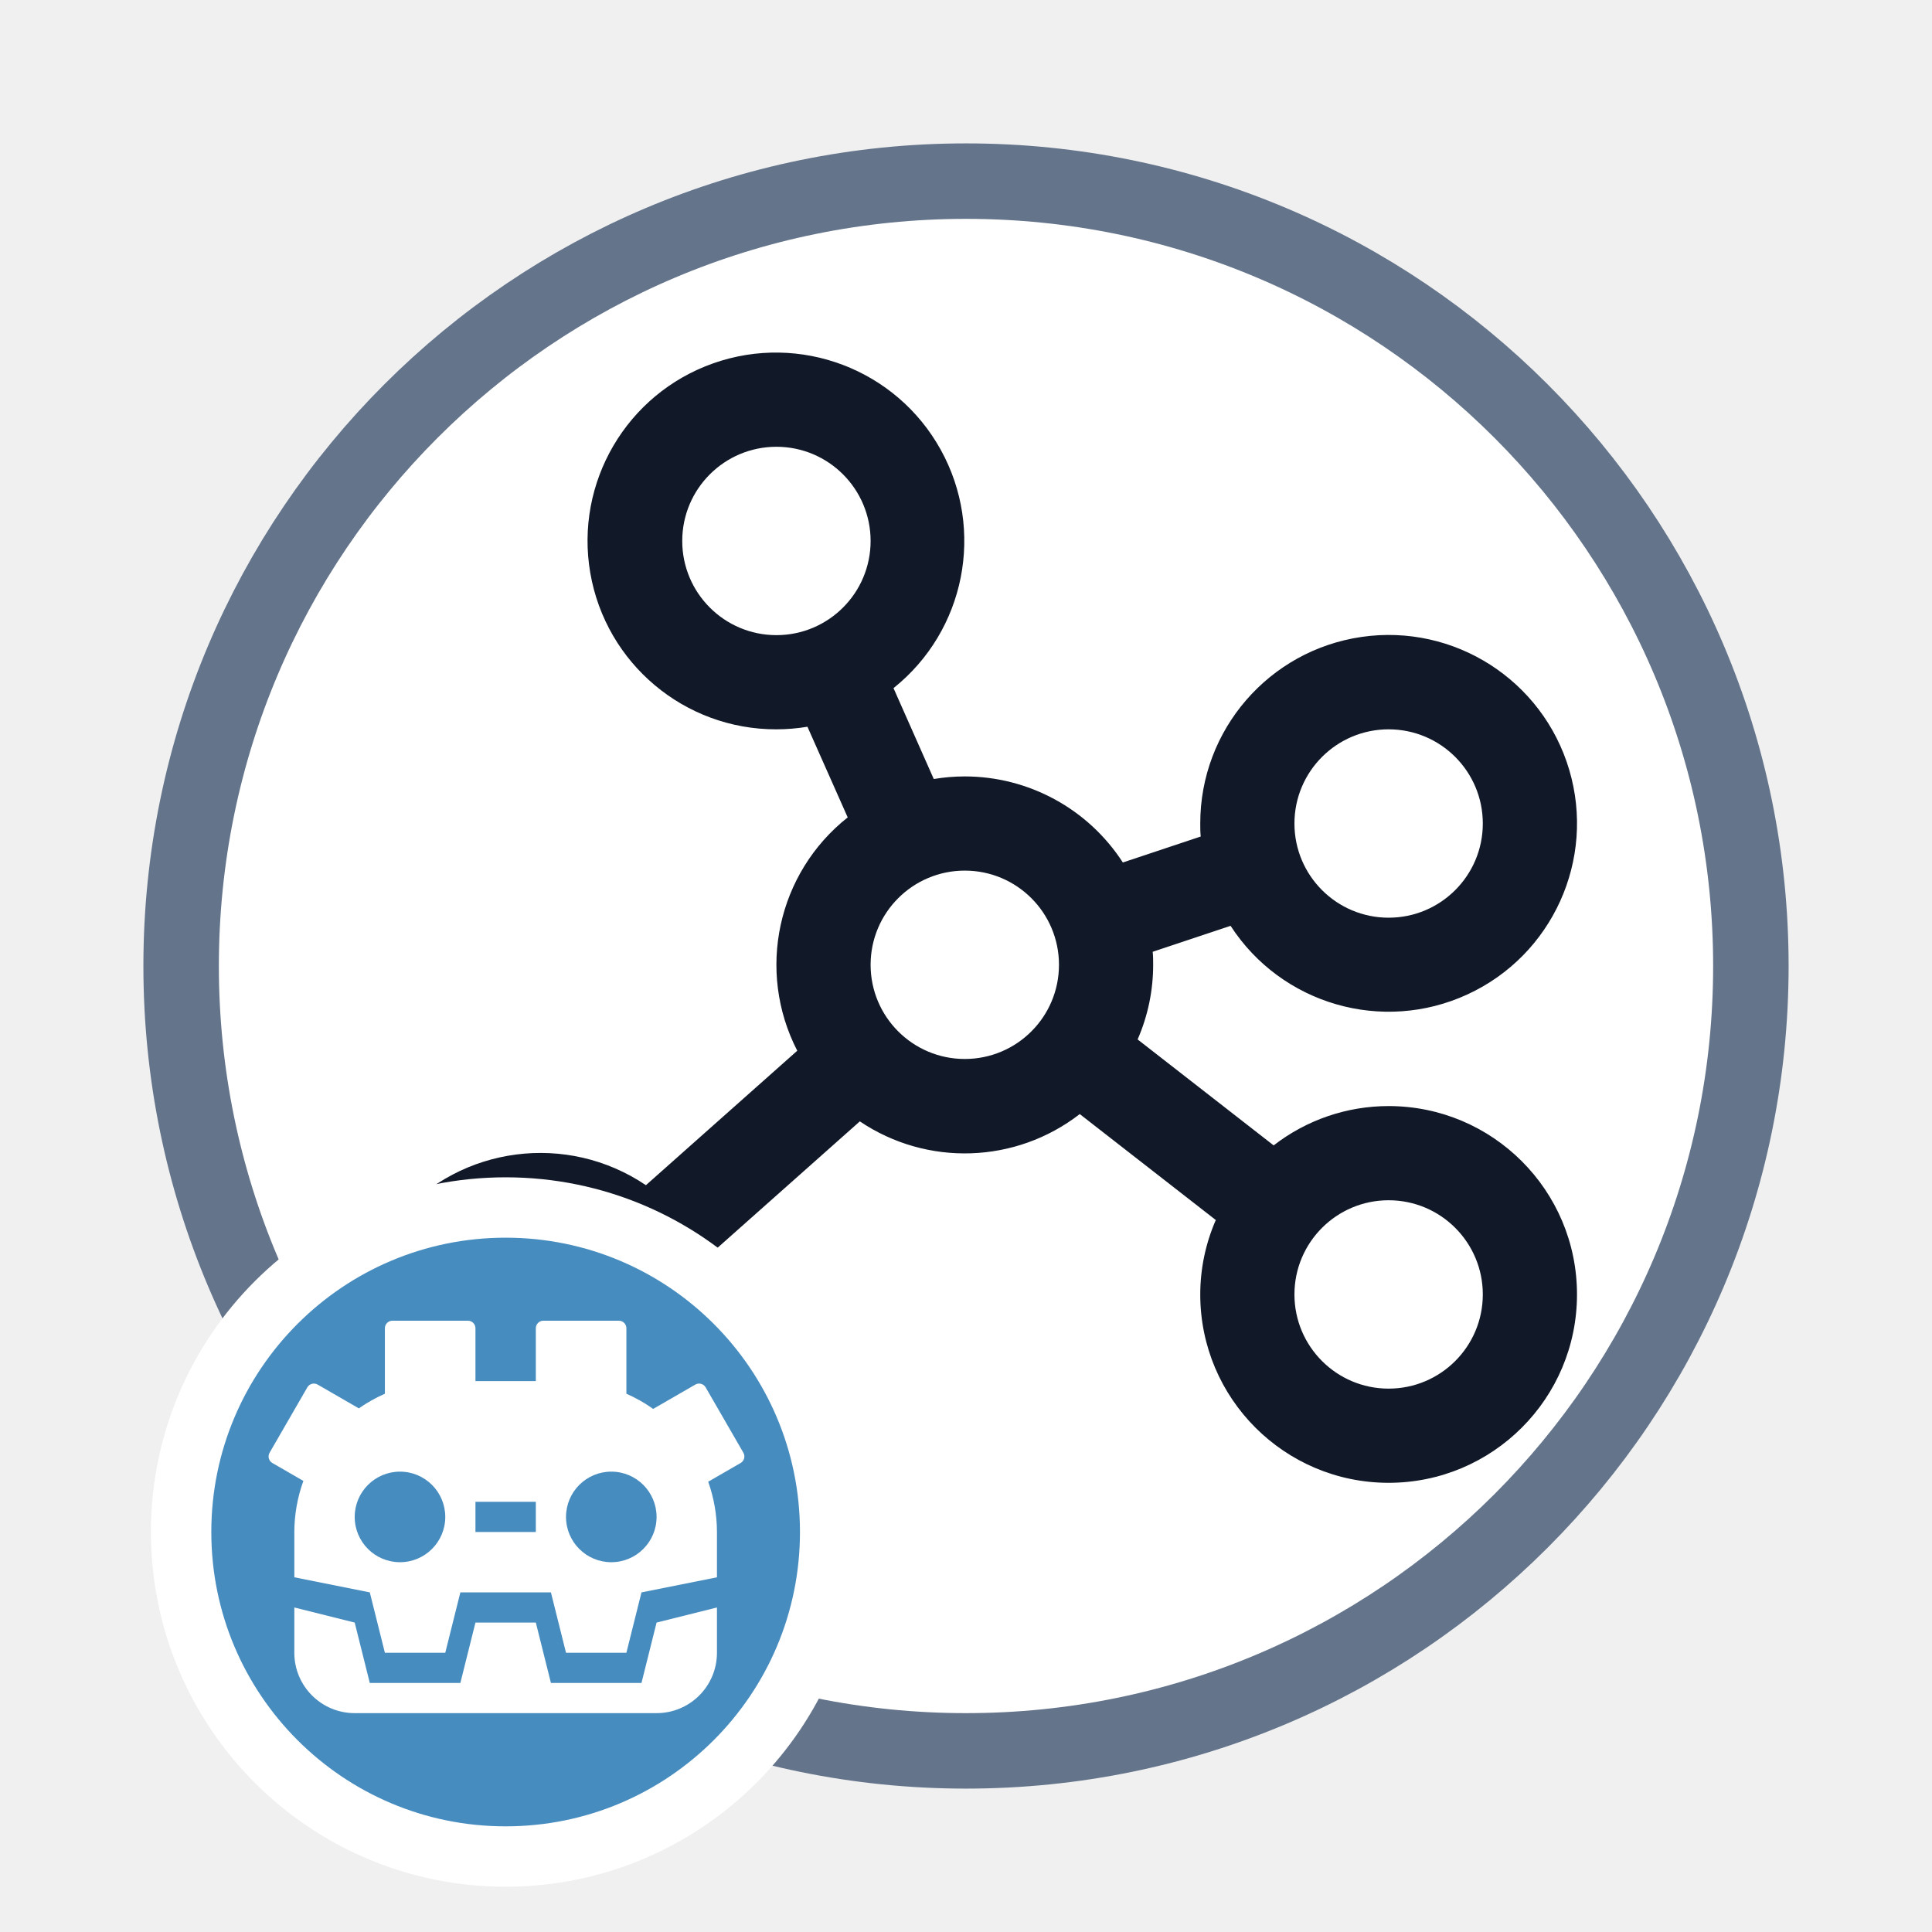
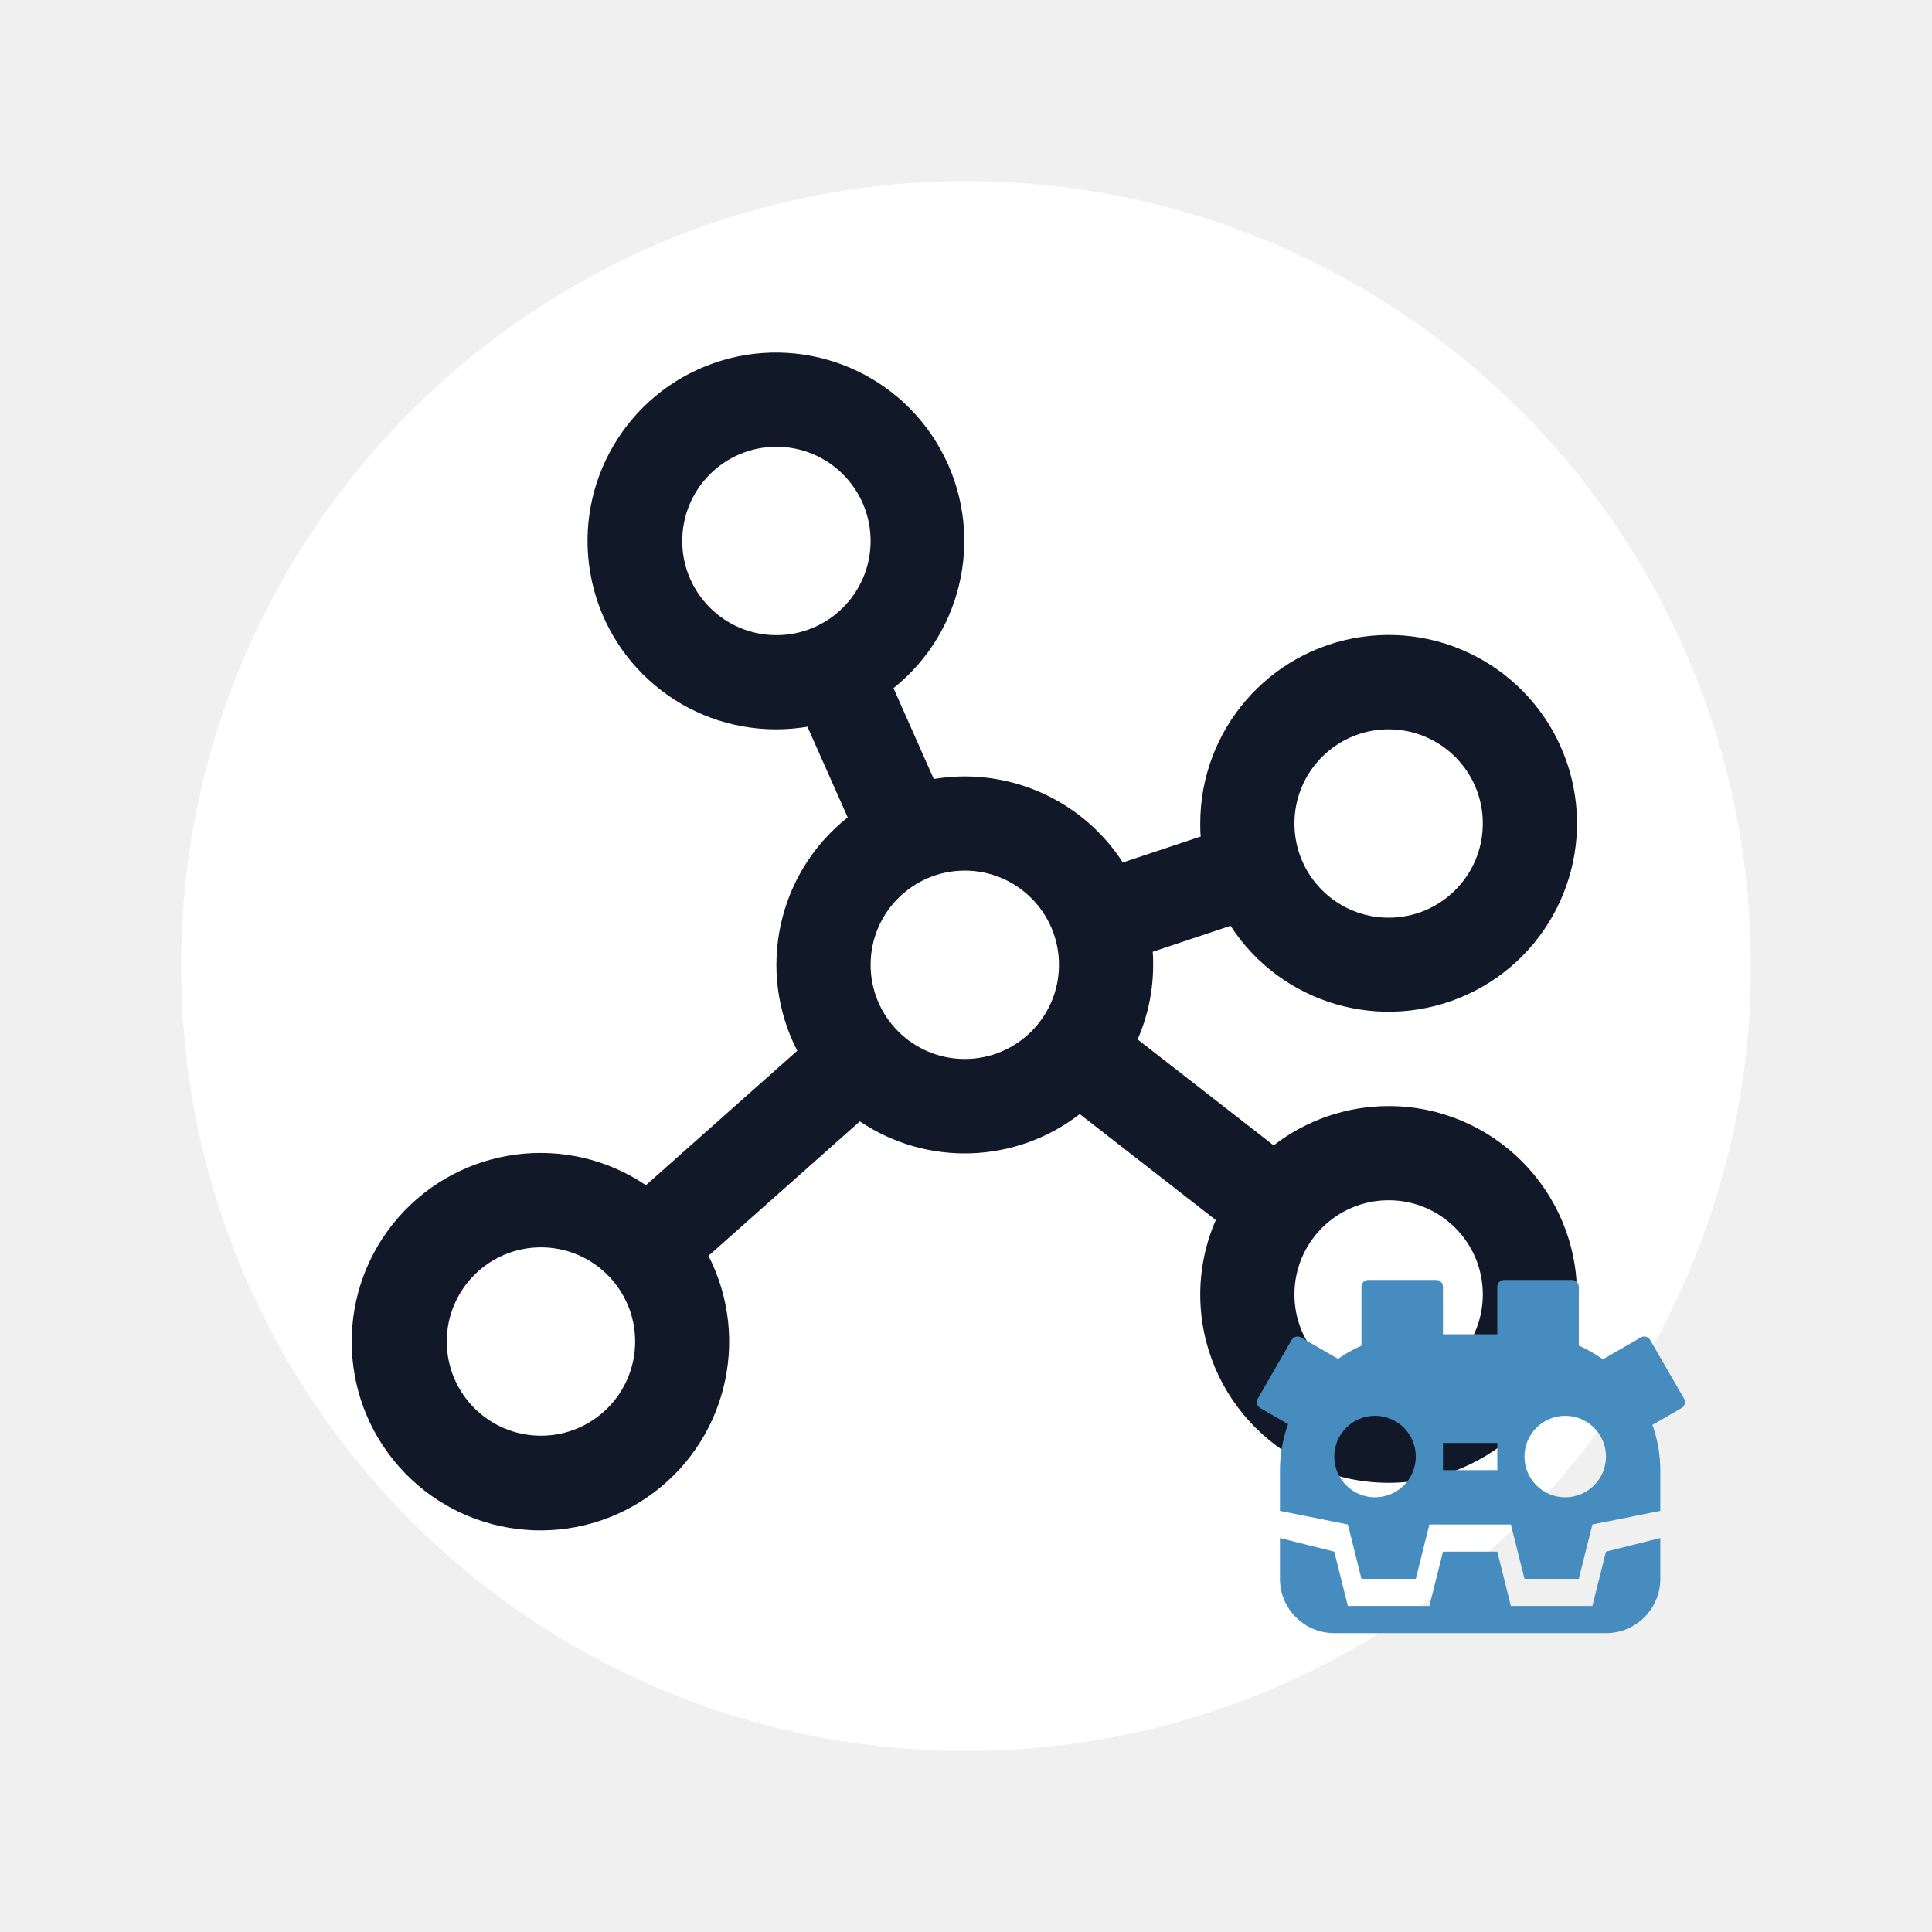
<svg xmlns="http://www.w3.org/2000/svg" width="256" height="256" viewBox="0 0 256 256">
-   <circle cx="128" cy="128" r="104" fill="#ffffff" stroke="#64748b" stroke-width="10" />
+   <circle cx="128" cy="128" r="104" fill="#ffffff" />
  <g transform="translate(28 28) scale(0.78)">
    <path fill="#111827" d="M200 152a31.84 31.84 0 0 0-19.53 6.68l-23.11-18A31.65 31.65 0 0 0 160 128c0-.74 0-1.48-.08-2.21l13.23-4.41A32 32 0 1 0 168 104c0 .74 0 1.48.08 2.21l-13.23 4.41A32 32 0 0 0 128 96a32.59 32.59 0 0 0-5.27.44L115.89 81A32 32 0 1 0 96 88a32.59 32.59 0 0 0 5.27-.44l6.84 15.4a31.92 31.92 0 0 0-8.57 39.64l-25.71 22.84a32.06 32.06 0 1 0 10.63 12l25.71-22.84a31.91 31.91 0 0 0 37.36-1.24l23.11 18A31.65 31.65 0 0 0 168 184a32 32 0 1 0 32-32Zm0-64a16 16 0 1 1-16 16a16 16 0 0 1 16-16ZM80 56a16 16 0 1 1 16 16a16 16 0 0 1-16-16ZM56 208a16 16 0 1 1 16-16a16 16 0 0 1-16 16Zm56-80a16 16 0 1 1 16 16a16 16 0 0 1-16-16Zm88 72a16 16 0 1 1 16-16a16 16 0 0 1-16 16Z" />
  </g>
-   <circle cx="67" cy="203" r="43" fill="#478cbf" stroke="#ffffff" stroke-width="8" />
-   <g transform="translate(35 171) scale(2)">
-     <path fill="#ffffff" d="m26 22-1 4h-6l-1-4h-4l-1 4H7l-1-4-4-1v3a4 4 0 0 0 4 4h20a4 4 0 0 0 4-4v-3Z" />
-     <path fill="#ffffff" d="m31.75 10.745-2.5-4.33a.5.5 0 0 0-.683-.183l-2.793 1.612A10 10 0 0 0 24 6.838V2.5a.5.5 0 0 0-.5-.5h-5a.5.5 0 0 0-.5.5V6h-4V2.5a.5.5 0 0 0-.5-.5h-5a.5.5 0 0 0-.5.5v4.338a10 10 0 0 0-1.725.97l-2.73-1.576a.5.5 0 0 0-.683.183l-2.5 4.33a.5.5 0 0 0 .183.683L2.6 12.614A10 10 0 0 0 2 16v3l5 1 1 4h4l1-4h6l1 4h4l1-4 5-1v-3a10 10 0 0 0-.58-3.332l2.147-1.24a.5.5 0 0 0 .183-.683M9 18a3 3 0 1 1 3-3 3 3 0 0 1-3 3m9-2h-4v-2h4Zm5 2a3 3 0 1 1 3-3 3 3 0 0 1-3 3" />
+   <g transform="translate(166 166) scale(1.8)">
+     <path fill="#478cbf" d="m26 22-1 4h-6l-1-4h-4l-1 4H7l-1-4-4-1v3a4 4 0 0 0 4 4h20a4 4 0 0 0 4-4v-3Z" />
+     <path fill="#478cbf" d="m31.75 10.745-2.5-4.33a.5.5 0 0 0-.683-.183l-2.793 1.612A10 10 0 0 0 24 6.838V2.5a.5.5 0 0 0-.5-.5h-5a.5.5 0 0 0-.5.5V6h-4V2.5a.5.5 0 0 0-.5-.5h-5a.5.5 0 0 0-.5.5v4.338a10 10 0 0 0-1.725.97l-2.73-1.576a.5.5 0 0 0-.683.183l-2.5 4.33a.5.5 0 0 0 .183.683L2.6 12.614A10 10 0 0 0 2 16v3l5 1 1 4h4l1-4h6l1 4h4l1-4 5-1v-3a10 10 0 0 0-.58-3.332l2.147-1.24a.5.5 0 0 0 .183-.683M9 18a3 3 0 1 1 3-3 3 3 0 0 1-3 3m9-2h-4v-2h4Zm5 2a3 3 0 1 1 3-3 3 3 0 0 1-3 3" />
  </g>
</svg>
